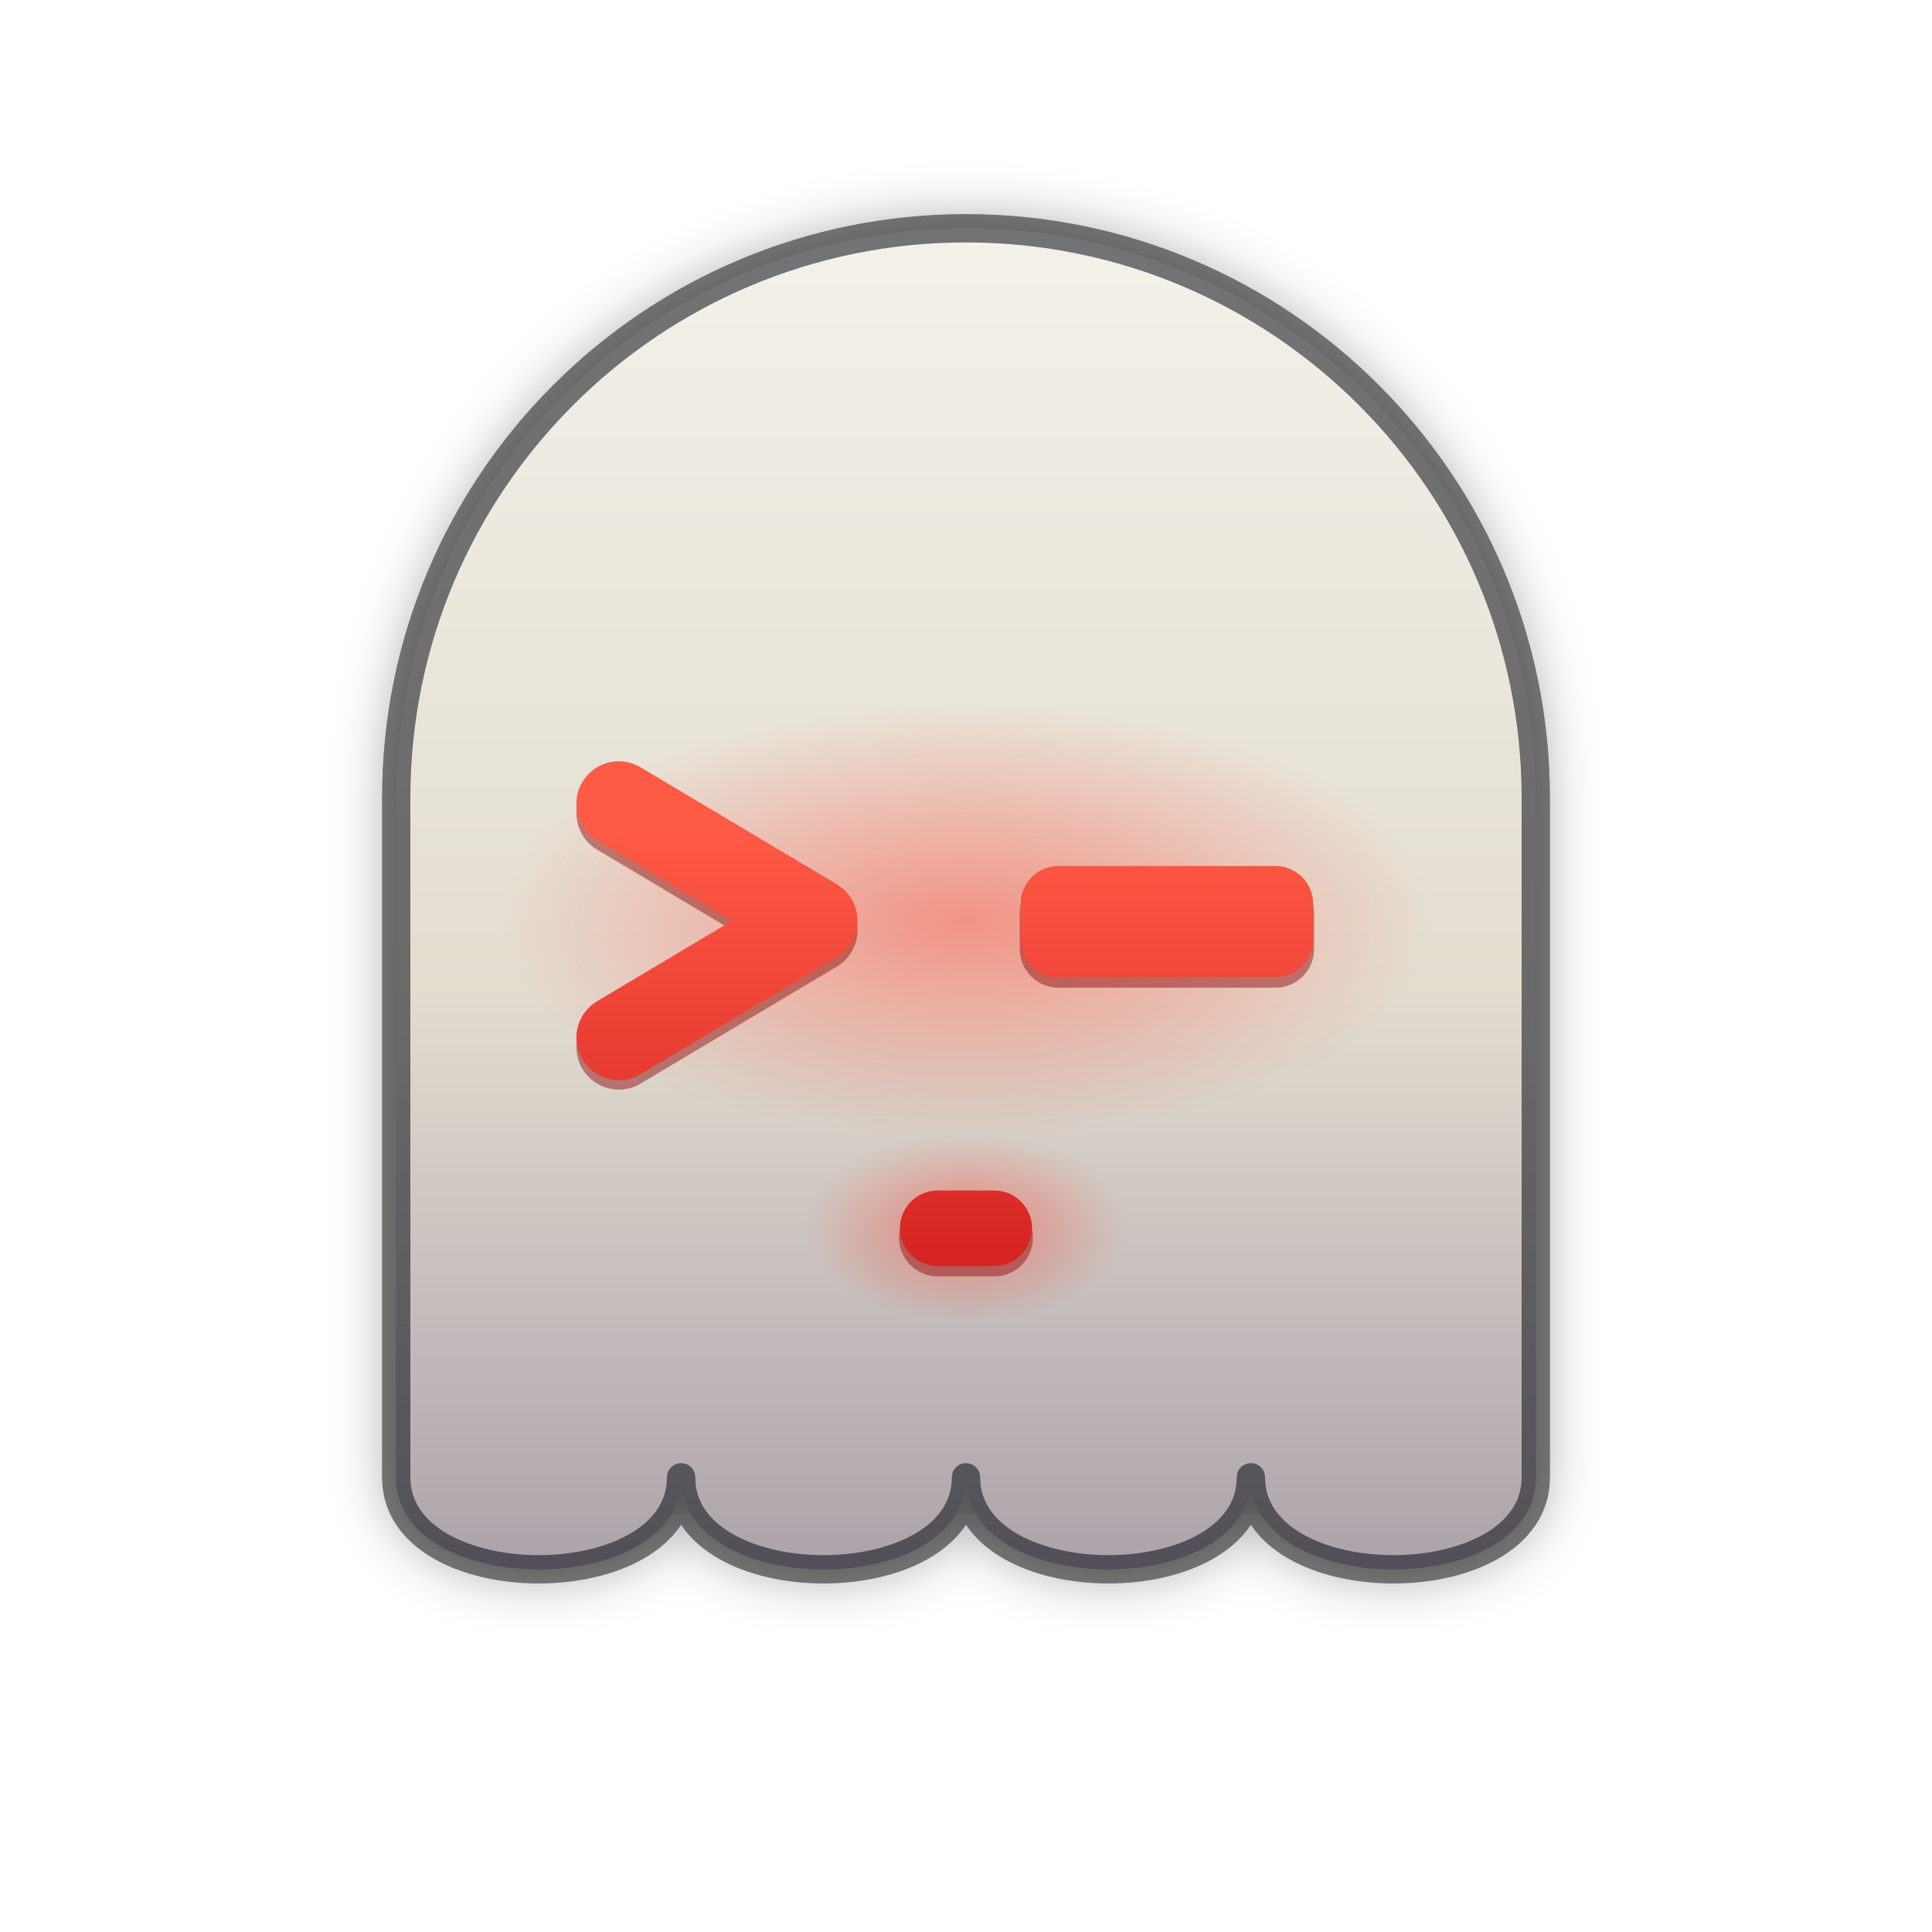
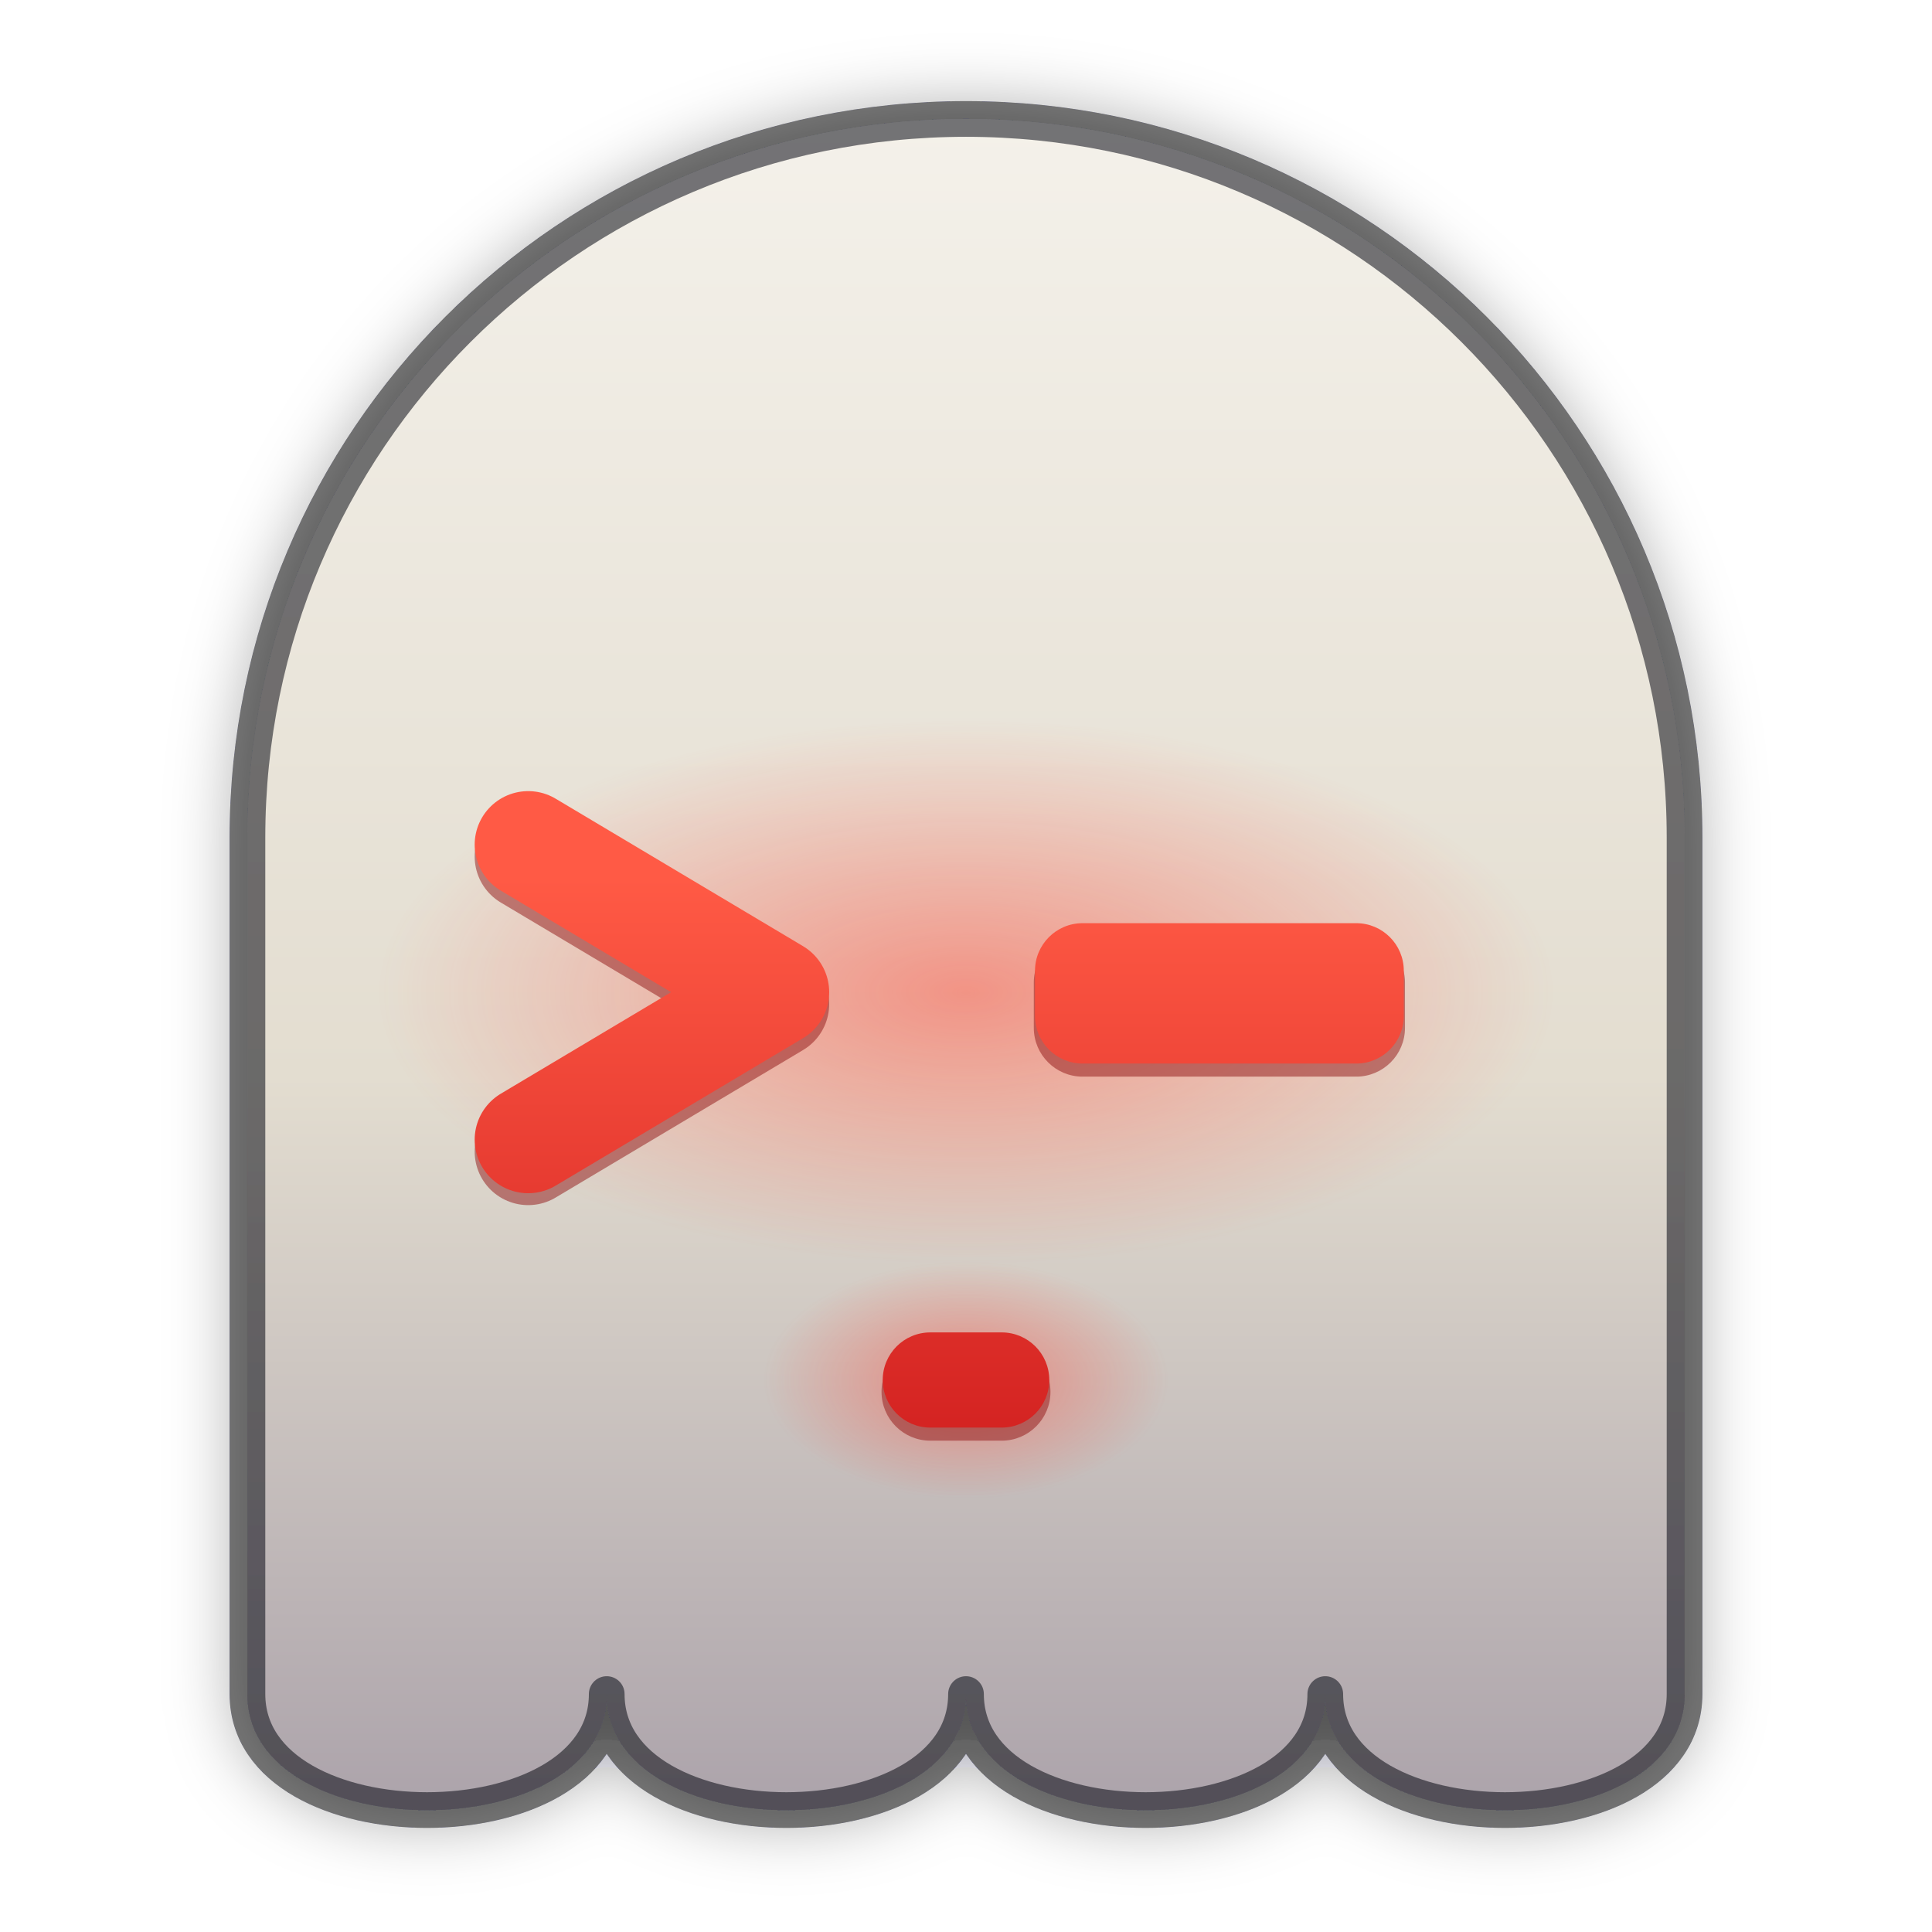
- <svg xmlns="http://www.w3.org/2000/svg" width="1024" height="1024" viewBox="0 0 1024 1024">
+ <svg xmlns="http://www.w3.org/2000/svg" width="1024" height="1024" viewBox="106 71 812 812">
  <defs>
    <linearGradient id="ghostBody" gradientUnits="userSpaceOnUse" x1="512" y1="121" x2="512" y2="853">
      <stop offset="0" stop-color="#f4f1ea" />
      <stop offset="0.55" stop-color="#e3ddd0" />
      <stop offset="1" stop-color="#a89fa8" />
    </linearGradient>
    <linearGradient id="promptRed" gradientUnits="userSpaceOnUse" x1="512" y1="440" x2="512" y2="690">
      <stop offset="0" stop-color="#ff5a45" />
      <stop offset="1" stop-color="#d11f1f" />
    </linearGradient>
    <radialGradient id="mouthGlow" cx="0.5" cy="0.5" r="0.5">
      <stop offset="0" stop-color="#ff4838" stop-opacity="0.50" />
      <stop offset="1" stop-color="#ff4838" stop-opacity="0" />
    </radialGradient>
    <filter id="outerGlow" x="-20%" y="-20%" width="140%" height="140%">
      <feDropShadow dx="0" dy="0" stdDeviation="14" flood-color="#0a0c14" flood-opacity="0.35" />
    </filter>
  </defs>
  <g filter="url(#outerGlow)">
    <path id="bodyPath" d="       M 210 783       L 210 423       A 302 302 0 0 1 814 423       L 814 783       C 814 848 663 848 663 783       C 663 848 512 848 512 783       C 512 848 361 848 361 783       C 361 848 210 848 210 783 Z     " fill="url(#ghostBody)" />
    <use href="#bodyPath" fill="none" stroke="#0a0c14" stroke-opacity="0.55" stroke-width="15" stroke-linejoin="round" />
  </g>
  <ellipse cx="512" cy="488" rx="250" ry="115" fill="url(#mouthGlow)" />
  <ellipse cx="512" cy="651" rx="85" ry="50" fill="url(#mouthGlow)" />
  <g fill="#8f1414" stroke="#8f1414" opacity="0.5">
    <path d="M 328 431 L 432 493 L 328 555" fill="none" stroke-width="45" stroke-linecap="round" stroke-linejoin="round" />
    <rect x="541" y="464" width="155" height="59" rx="20" />
    <rect x="477" y="636" width="70" height="40" rx="20" />
  </g>
  <path d="M 328 426 L 432 488 L 328 550" fill="none" stroke="url(#promptRed)" stroke-width="45" stroke-linecap="round" stroke-linejoin="round" />
  <rect x="541" y="459" width="155" height="59" rx="20" fill="url(#promptRed)" />
  <rect x="477" y="631" width="70" height="40" rx="20" fill="url(#promptRed)" />
</svg>
